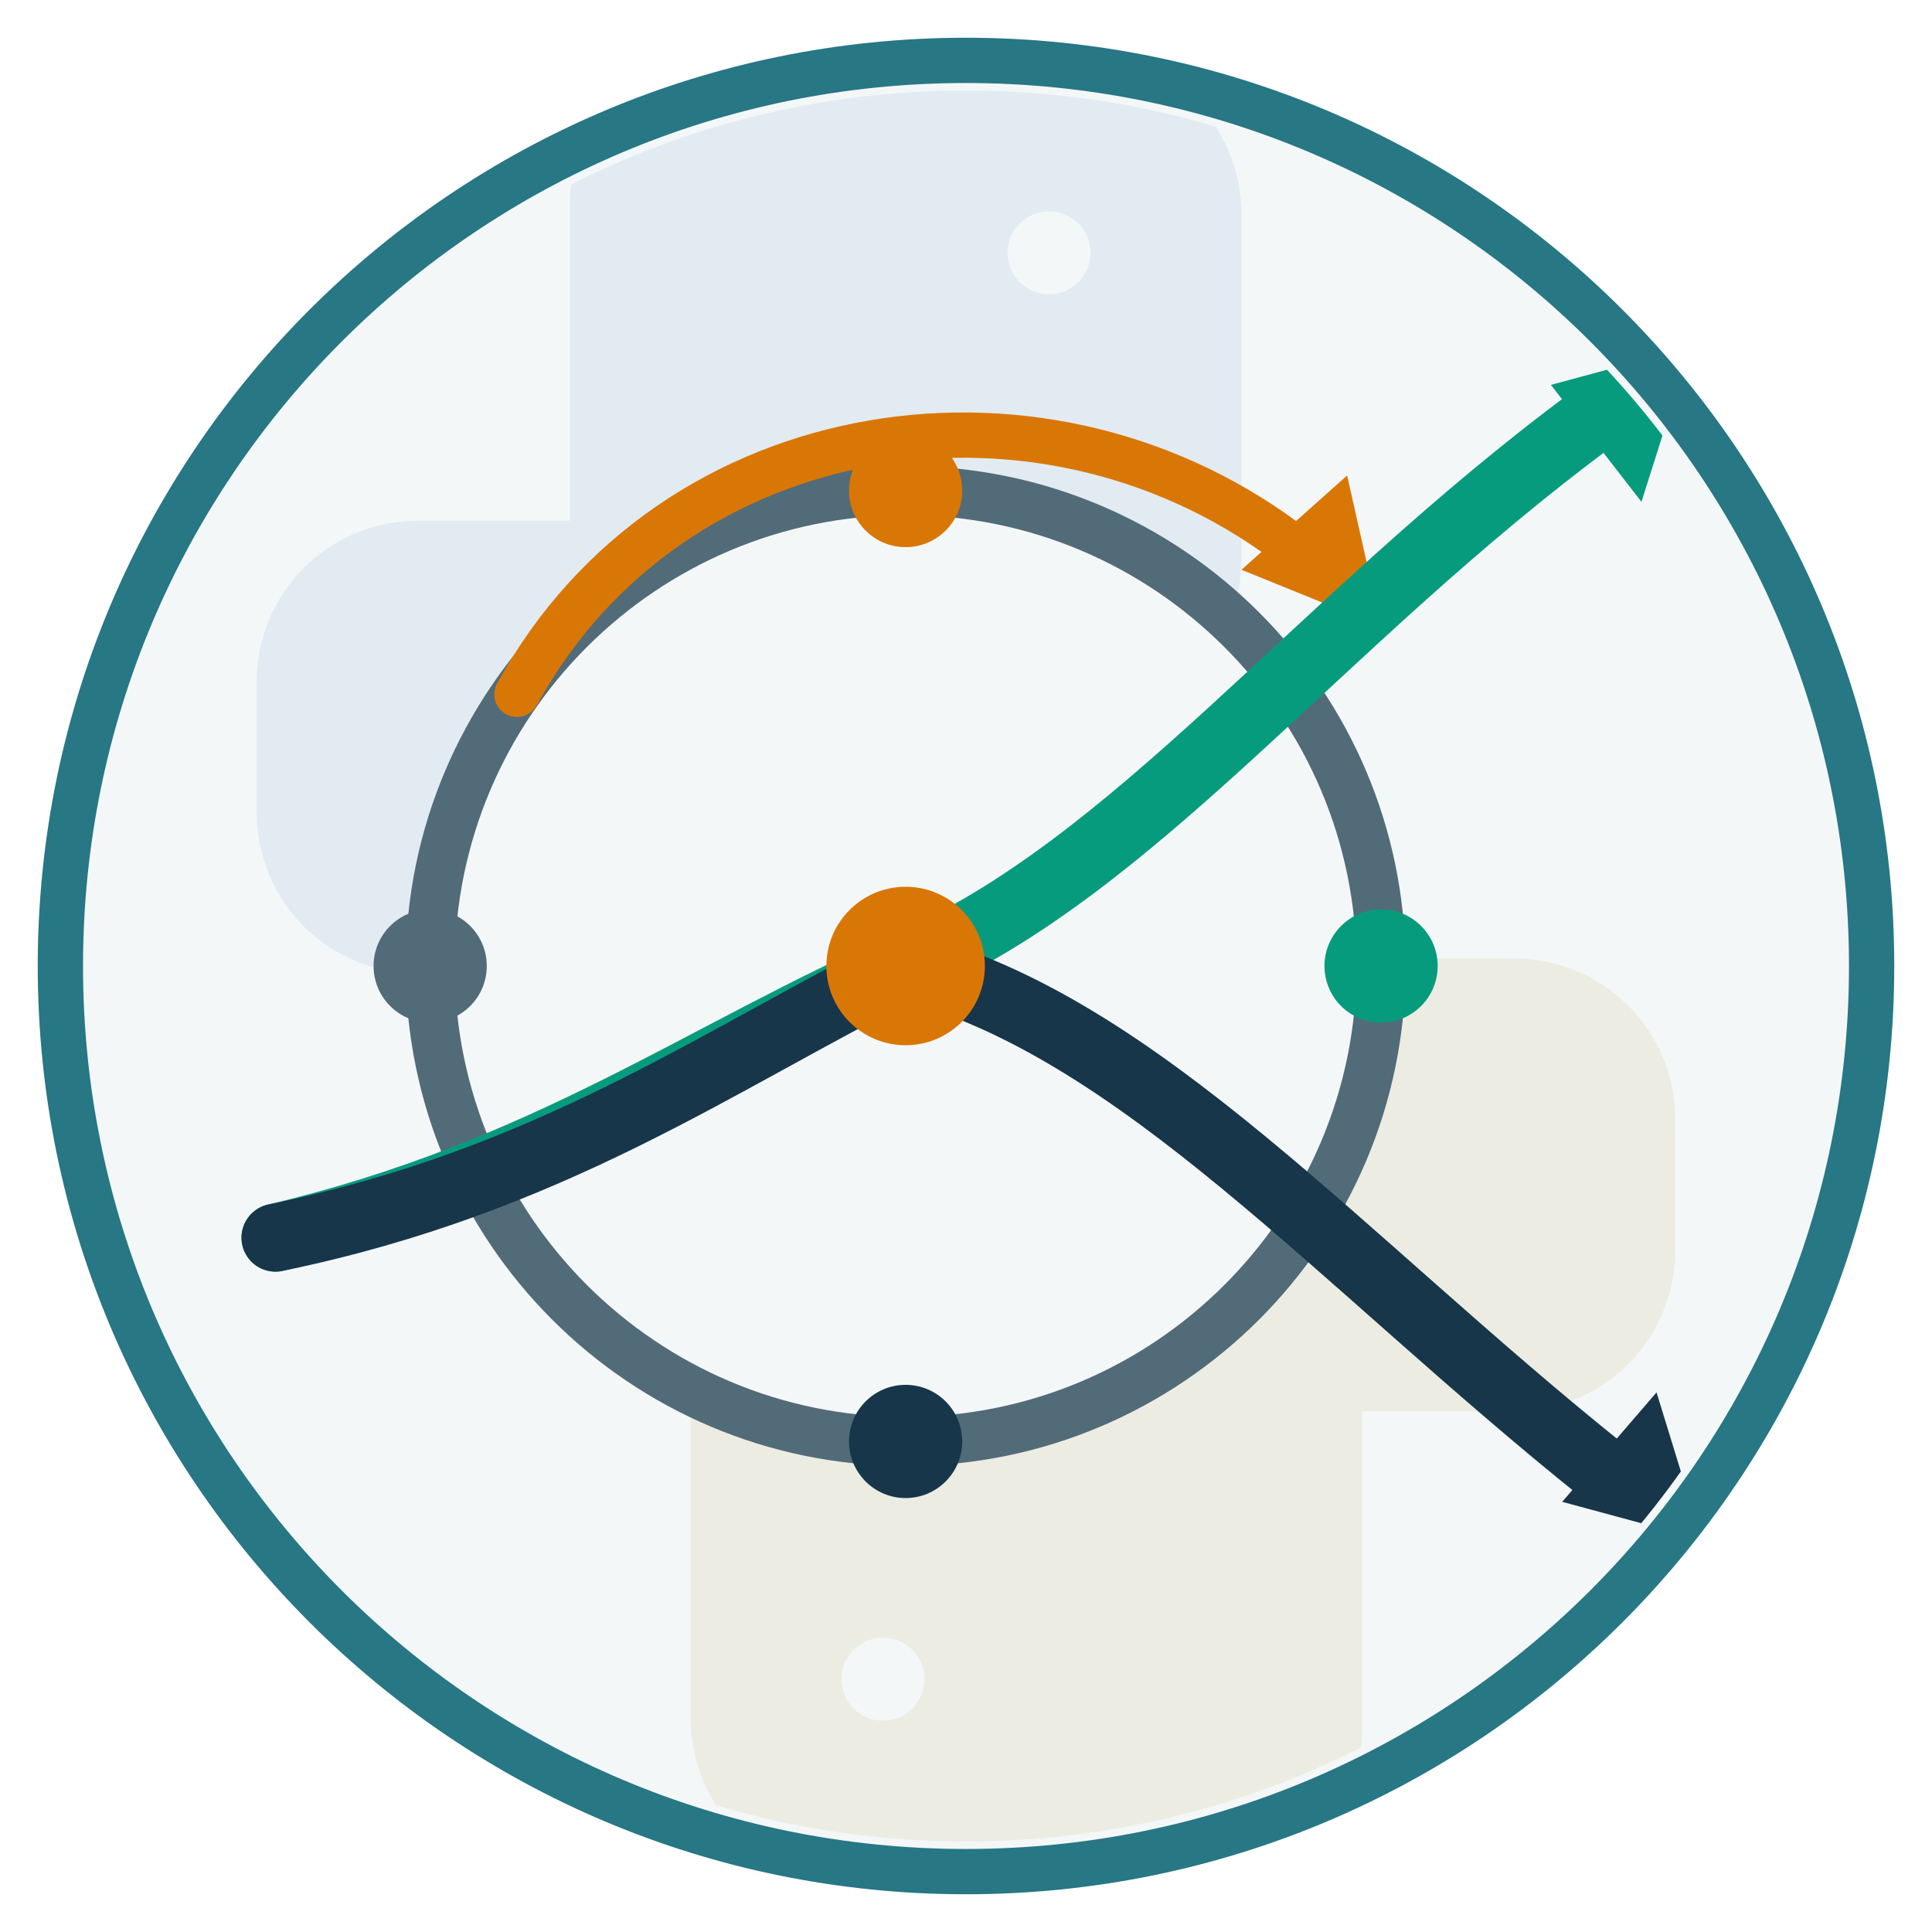
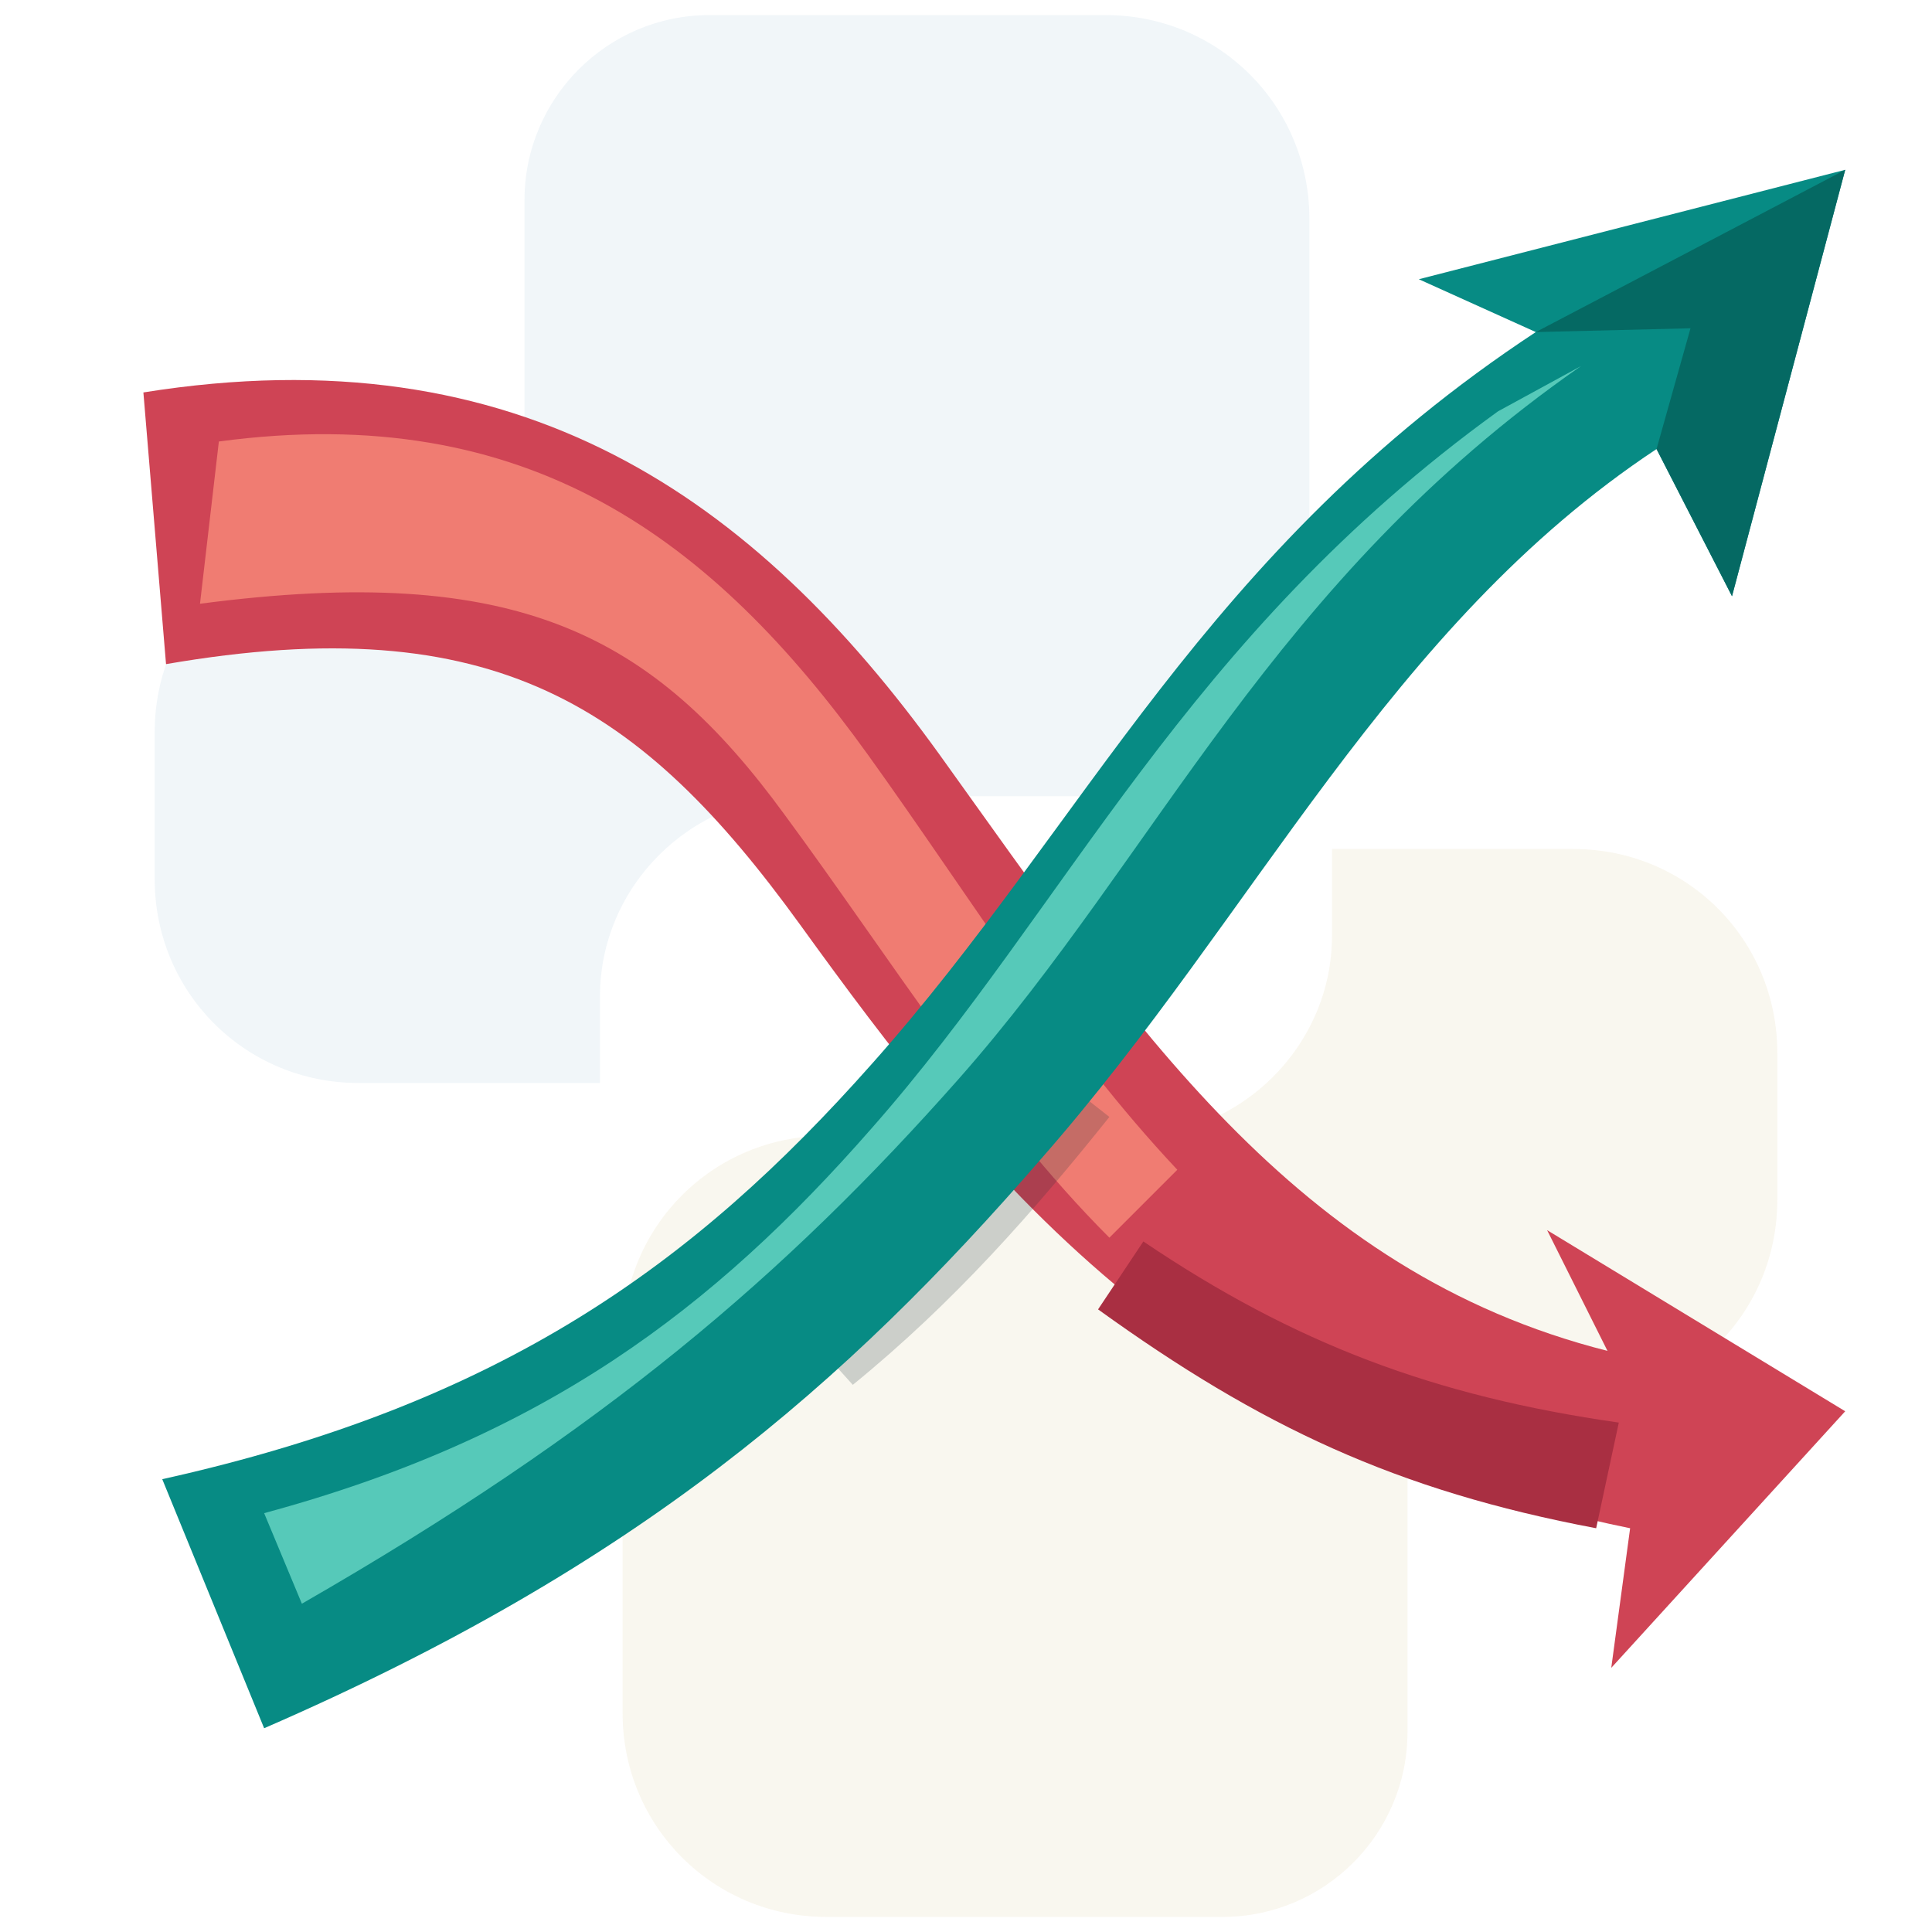
<svg xmlns="http://www.w3.org/2000/svg" viewBox="0 0 512 512" role="img" aria-labelledby="title description">
-   <defs>
-     <clipPath id="badge-clip">
-       <circle cx="256" cy="256" r="232" />
-     </clipPath>
-   </defs>
  <style>
-     :root {
-       color-scheme: light dark;
-     }
+     :root { color-scheme: light dark; }

-     .badge {
-       fill: #f4f7f8;
-       stroke: #277785;
-     }
- 
-     .badge-fill {
-       fill: #f4f7f8;
-     }
- 
-     .badge-stroke {
-       stroke: #f4f7f8;
-     }
- 
-     .language-mark {
-       fill: #17364a;
-       opacity: 0.06;
-     }
- 
-     .python-upper {
-       fill: #2874a6;
-       opacity: 0.09;
-     }
- 
-     .python-lower {
-       fill: #a77b00;
-       opacity: 0.09;
-     }
- 
-     .python-eye {
-       fill: #f4f7f8;
-     }
- 
-     .accent-fill {
-       fill: #079b7e;
-     }
- 
-     .accent-stroke {
-       stroke: #079b7e;
-     }
- 
-     .solid-fill {
-       fill: #17364a;
-     }
- 
-     .solid-stroke {
-       stroke: #17364a;
-     }
- 
-     .muted-fill {
-       fill: #526b78;
-     }
- 
-     .muted-stroke {
-       stroke: #526b78;
-     }
- 
-     .warm-fill {
-       fill: #d97706;
-     }
- 
-     .warm-stroke {
-       stroke: #d97706;
-     }
+     .python-upper { fill: #2874a6; opacity: 0.07; }
+     .python-lower { fill: #aa8108; opacity: 0.07; }
+     .slow { fill: #cf4455; }
+     .slow-light { fill: #f07c72; }
+     .slow-shade { fill: #a92f42; }
+     .fast { fill: #078b84; }
+     .fast-light { fill: #56c9b9; }
+     .fast-fold { fill: #056963; }
+     .overlap-shadow { fill: #172f36; opacity: 0.2; }

    @media (prefers-color-scheme: dark) {
-       .badge {
-         fill: #0d2638;
-         stroke: #277785;
-       }
- 
-       .badge-fill {
-         fill: #0d2638;
-       }
- 
-       .badge-stroke {
-         stroke: #0d2638;
-       }
- 
-       .language-mark {
-         fill: #edf2f3;
-         opacity: 0.07;
-       }
- 
-       .python-upper {
-         fill: #79b7df;
-         opacity: 0.1;
-       }
- 
-       .python-lower {
-         fill: #f0c84b;
-         opacity: 0.1;
-       }
- 
-       .python-eye {
-         fill: #0d2638;
-       }
- 
-       .accent-fill {
-         fill: #43d6b1;
-       }
- 
-       .accent-stroke {
-         stroke: #43d6b1;
-       }
- 
-       .solid-fill {
-         fill: #edf2f3;
-       }
- 
-       .solid-stroke {
-         stroke: #edf2f3;
-       }
- 
-       .muted-fill {
-         fill: #8fa2aa;
-       }
- 
-       .muted-stroke {
-         stroke: #8fa2aa;
-       }
- 
-       .warm-fill {
-         fill: #f6b73c;
-       }
- 
-       .warm-stroke {
-         stroke: #f6b73c;
-       }
+       .python-upper { fill: #7ec5ed; opacity: 0.08; }
+       .python-lower { fill: #f1ca50; opacity: 0.08; }
+       .slow { fill: #f0646c; }
+       .slow-light { fill: #ff9b88; }
+       .slow-shade { fill: #c44352; }
+       .fast { fill: #35bdb2; }
+       .fast-light { fill: #79dfd0; }
+       .fast-fold { fill: #168e87; }
+       .overlap-shadow { fill: #02090c; opacity: 0.34; }
    }
  </style>
-   <circle class="badge" cx="256" cy="256" r="240" stroke-width="12" />
-   <g clip-path="url(#badge-clip)">
-     <g aria-hidden="true">
-       <path class="python-upper" d="M151 54 C151 32 169 14 191 14 H286 C310 14 329 33 329 57 V148 C329 172 310 191 286 191 H212 C187 191 167 211 167 236 V258 H111 C87 258 68 239 68 215 V181 C68 157 87 138 111 138 H151 Z" />
-       <path class="python-lower" d="M151 54 C151 32 169 14 191 14 H286 C310 14 329 33 329 57 V148 C329 172 310 191 286 191 H212 C187 191 167 211 167 236 V258 H111 C87 258 68 239 68 215 V181 C68 157 87 138 111 138 H151 Z" transform="rotate(180 256 256)" />
-       <circle class="python-eye" cx="278" cy="67" r="11" />
-       <circle class="python-eye" cx="234" cy="445" r="11" />
-     </g>
-     <circle class="muted-stroke badge-fill" cx="240" cy="256" r="126" stroke-width="13" />
-     <path class="warm-stroke" d="M137 184 C178 109 278 94 344 146" fill="none" stroke-width="12" stroke-linecap="round" />
-     <path class="warm-fill" d="M366 166 L329 151 L357 126 Z" />
-     <circle class="warm-fill" cx="240" cy="130" r="15" />
-     <circle class="accent-fill" cx="366" cy="256" r="15" />
-     <circle class="solid-fill" cx="240" cy="382" r="15" />
-     <circle class="muted-fill" cx="114" cy="256" r="15" />
-     <path class="accent-stroke" d="M73 328 C145 311 187 279 240 256 C301 230 349 165 422 111" fill="none" stroke-width="18" stroke-linecap="round" />
-     <path class="solid-stroke" d="M73 328 C146 313 190 281 240 256 C302 272 355 334 425 390" fill="none" stroke-width="18" stroke-linecap="round" />
-     <circle class="warm-fill" cx="240" cy="256" r="21" />
-     <path class="accent-fill" d="M448 92 L411 102 L435 133 Z" />
-     <path class="solid-fill" d="M451 408 L414 398 L439 369 Z" />
+   <g aria-hidden="true">
+     <path class="python-upper" d="M139 53 C139 26 161 4 188 4 H293 C323 4 347 28 347 58 V157 C347 187 323 211 293 211 H212 C183 211 159 235 159 264 V287 H95 C65 287 41 263 41 233 V194 C41 164 65 140 95 140 H139 Z" />
+     <path class="python-lower" d="M139 53 C139 26 161 4 188 4 H293 C323 4 347 28 347 58 V157 C347 187 323 211 293 211 H212 C183 211 159 235 159 264 V287 H95 C65 287 41 263 41 233 V194 C41 164 65 140 95 140 H139 Z" transform="rotate(180 256 256)" />
  </g>
+   <path class="slow" d="M38 104 C138 88 200 132 249 200 C300 271 343 337 426 358 L410 326 L489 374 L427 442 L432 405 C314 381 259 310 212 245 C170 187 131 161 44 176 Z" />
+   <path class="slow-light" d="M58 117 C140 106 189 143 230 200 C258 239 281 277 312 310 L294 328 C262 296 236 254 208 216 C173 168 137 149 53 160 Z" />
+   <path class="slow-shade" d="M303 329 C343 356 380 370 429 377 L423 405 C370 395 334 378 291 347 Z" />
+   <path class="overlap-shadow" d="M190 327 C214 307 234 286 252 263 L294 296 C274 321 253 345 226 367 Z" />
+   <path class="fast" d="M43 392 C133 372 184 335 231 282 C288 218 319 146 407 88 L376 74 L489 45 L459 158 L439 119 C368 166 333 242 276 307 C224 367 169 415 70 458 Z" />
+   <path class="fast-light" d="M70 401 C144 381 189 347 231 299 C283 240 314 169 397 109 L419 97 C337 154 307 226 254 286 C208 338 160 379 80 425 Z" />
+   <path class="fast-fold" d="M407 88 L489 45 L459 158 L439 119 L448 87 Z" />
</svg>
